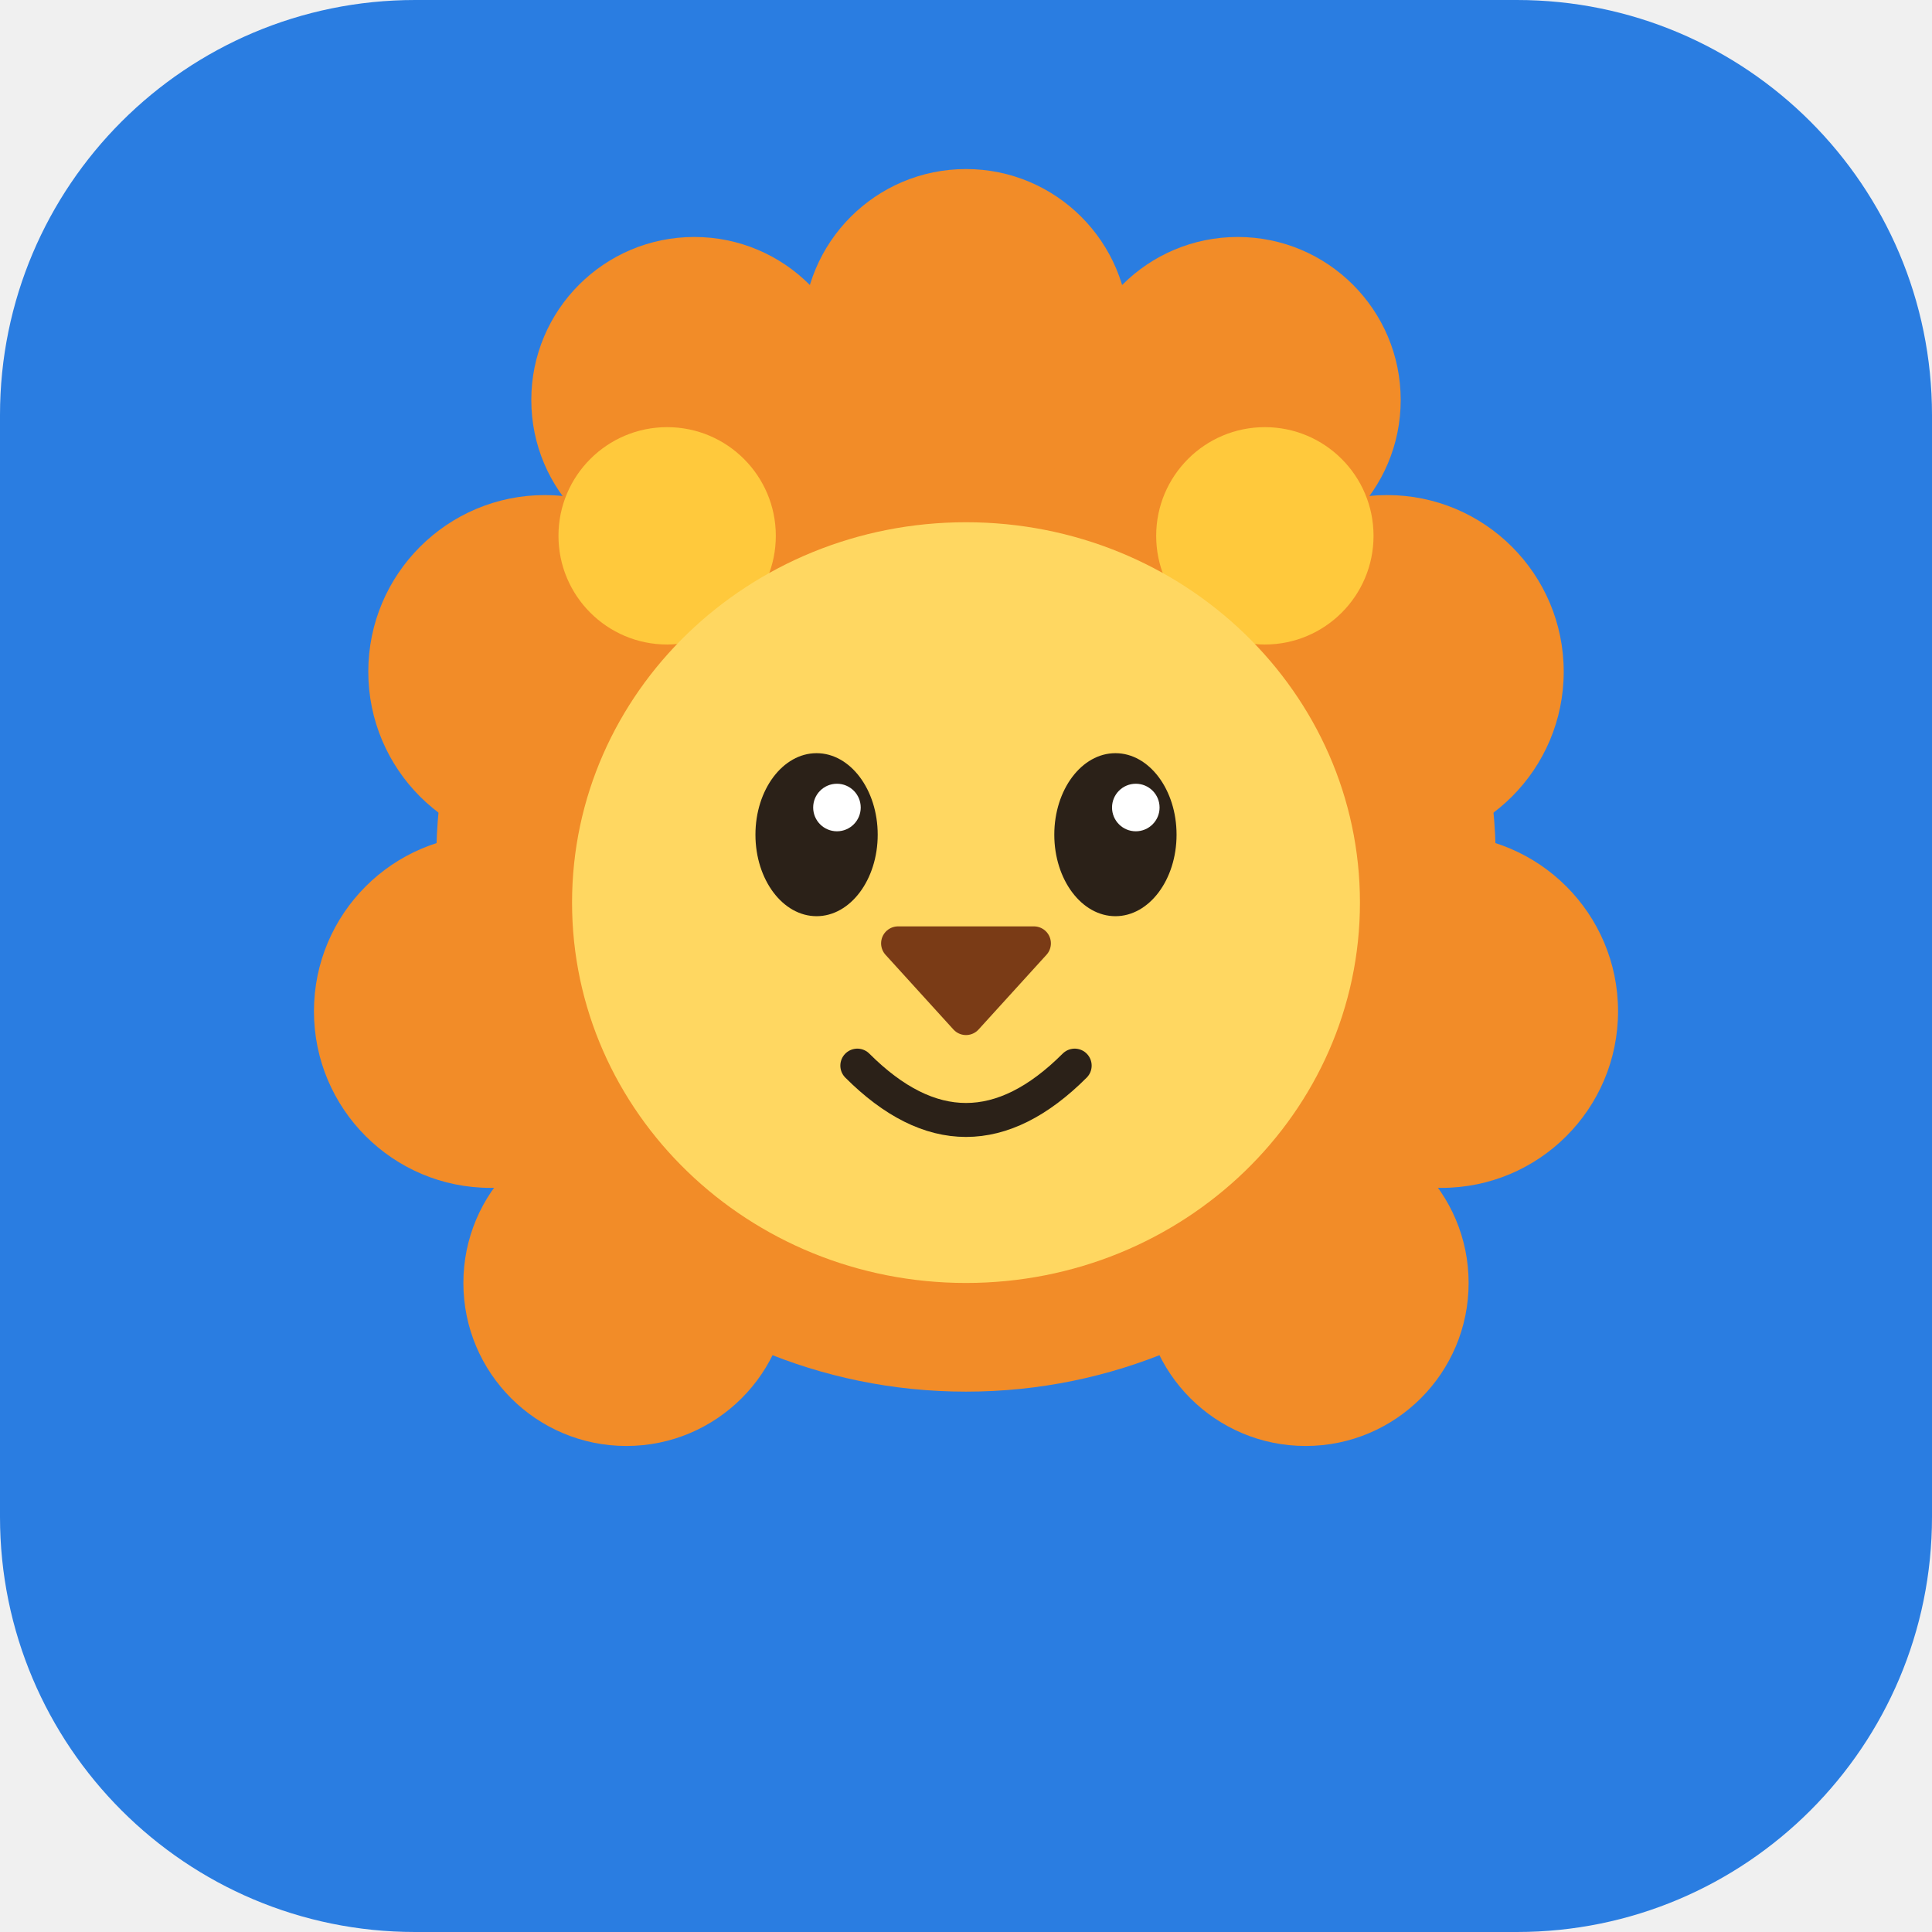
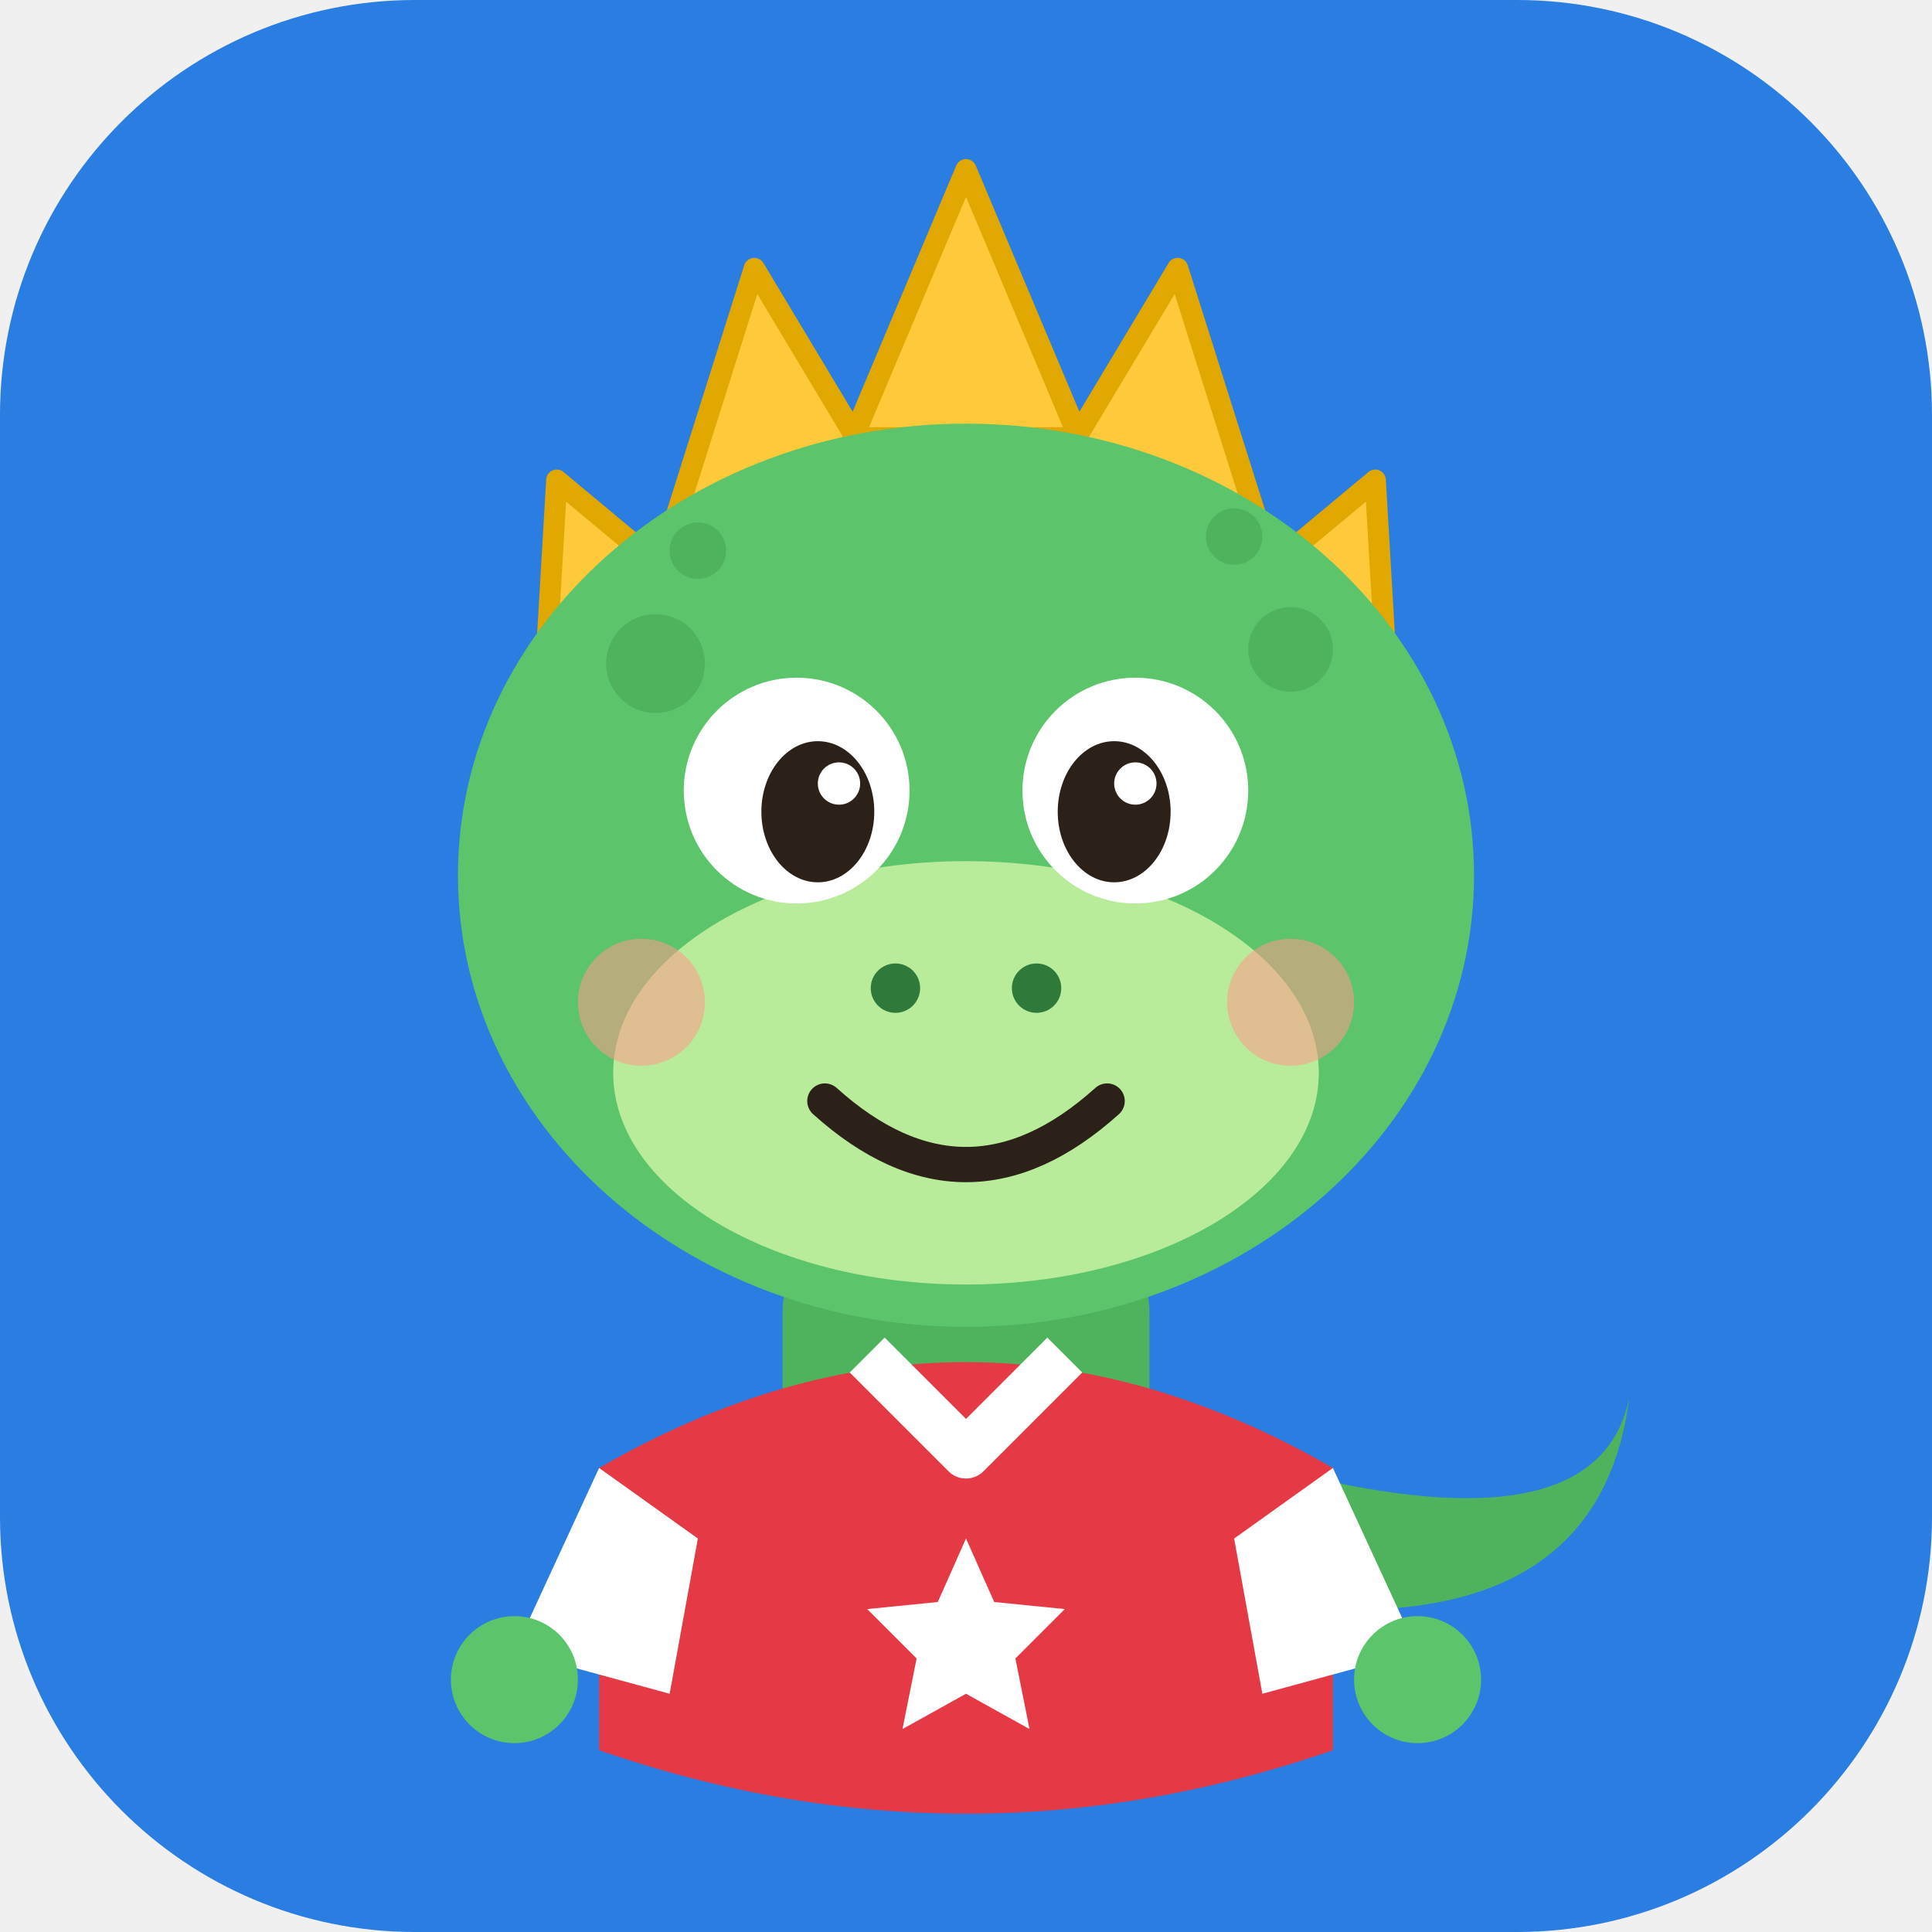
<svg xmlns="http://www.w3.org/2000/svg" viewBox="0 0 512 512">
  <rect width="512" height="512" rx="110" fill="#2a7de1" />
-   <g transform="translate(76 70) scale(1.8)">
-     <g fill="#f28c28">
-       <circle cx="100" cy="88" r="78" />
-       <circle cx="38" cy="60" r="26" />
-       <circle cx="162" cy="60" r="26" />
-       <circle cx="30" cy="110" r="26" />
-       <circle cx="170" cy="110" r="26" />
-       <circle cx="60" cy="20" r="24" />
-       <circle cx="140" cy="20" r="24" />
-       <circle cx="100" cy="10" r="24" />
-       <circle cx="50" cy="150" r="24" />
-       <circle cx="150" cy="150" r="24" />
+   <svg x="46" y="30" width="420" height="460" viewBox="0 -16 200 246">
+     <path d="M150 196q40 2 44-30q-4 20-42 12z" fill="#4fb35e" />
+     <g fill="#ffc93c" stroke="#e0a800" stroke-width="3" stroke-linejoin="round">
+       <path d="M58 44 70 6l18 30z" />
+       <path d="M84 30 100-8l16 38z" />
+       <path d="M112 36l18-30 12 38z" />
+       <path d="M40 70l2-34 24 20z" />
+       <path d="M134 56l24-20 2 34z" />
    </g>
-     <circle cx="56" cy="40" r="16" fill="#ffc93c" />
-     <circle cx="144" cy="40" r="16" fill="#ffc93c" />
-     <ellipse cx="100" cy="94" rx="58" ry="56" fill="#ffd761" />
-     <ellipse cx="78" cy="84" rx="9" ry="12" fill="#2b2118" />
-     <ellipse cx="122" cy="84" rx="9" ry="12" fill="#2b2118" />
-     <circle cx="81" cy="80" r="3.5" fill="#fff" />
-     <circle cx="125" cy="80" r="3.5" fill="#fff" />
-     <path d="M90 100h20l-10 11z" fill="#7a3b16" stroke="#7a3b16" stroke-width="5" stroke-linejoin="round" />
-     <path d="M84 118q16 16 32 0" fill="none" stroke="#2b2118" stroke-width="5" stroke-linecap="round" />
-   </g>
+     <rect x="74" y="140" width="52" height="40" rx="14" fill="#4fb35e" />
+     <ellipse cx="100" cy="92" rx="72" ry="64" fill="#5cc46a" />
+     <g fill="#4fb35e">
+       <circle cx="56" cy="62" r="7" />
+       <circle cx="146" cy="60" r="6" />
+       <circle cx="138" cy="44" r="4" />
+       <circle cx="62" cy="46" r="4" />
+     </g>
+     <ellipse cx="100" cy="120" rx="50" ry="30" fill="#b8ec9a" />
+     <circle cx="76" cy="80" r="16" fill="#fff" />
+     <circle cx="124" cy="80" r="16" fill="#fff" />
+     <ellipse cx="79" cy="83" rx="8" ry="10" fill="#2b2118" />
+     <ellipse cx="121" cy="83" rx="8" ry="10" fill="#2b2118" />
+     <circle cx="82" cy="79" r="3" fill="#fff" />
+     <circle cx="124" cy="79" r="3" fill="#fff" />
+     <circle cx="90" cy="108" r="3.5" fill="#2f7a3a" />
+     <circle cx="110" cy="108" r="3.5" fill="#2f7a3a" />
+     <circle cx="54" cy="110" r="9" fill="#ff9a8a" opacity=".55" />
+     <circle cx="146" cy="110" r="9" fill="#ff9a8a" opacity=".55" />
+     <path d="M80 124q20 18 40 0" fill="none" stroke="#2b2118" stroke-width="5" stroke-linecap="round" />
+     <path d="M48 176q52-30 104 0v40q-52 18-104 0z" fill="#e63946" />
+     <path d="M48 176l-12 26 22 6 4-22zM152 176l12 26-22 6-4-22z" fill="#fff" />
+     <circle cx="36" cy="206" r="9" fill="#5cc46a" />
+     <circle cx="164" cy="206" r="9" fill="#5cc46a" />
+     <path d="M86 160l14 14 14-14" fill="none" stroke="#fff" stroke-width="7" stroke-linejoin="round" />
+     <path d="M100 186l4 9 10 1-7 7 2 10-9-5-9 5 2-10-7-7 10-1z" fill="#fff" />
+   </svg>
</svg>
